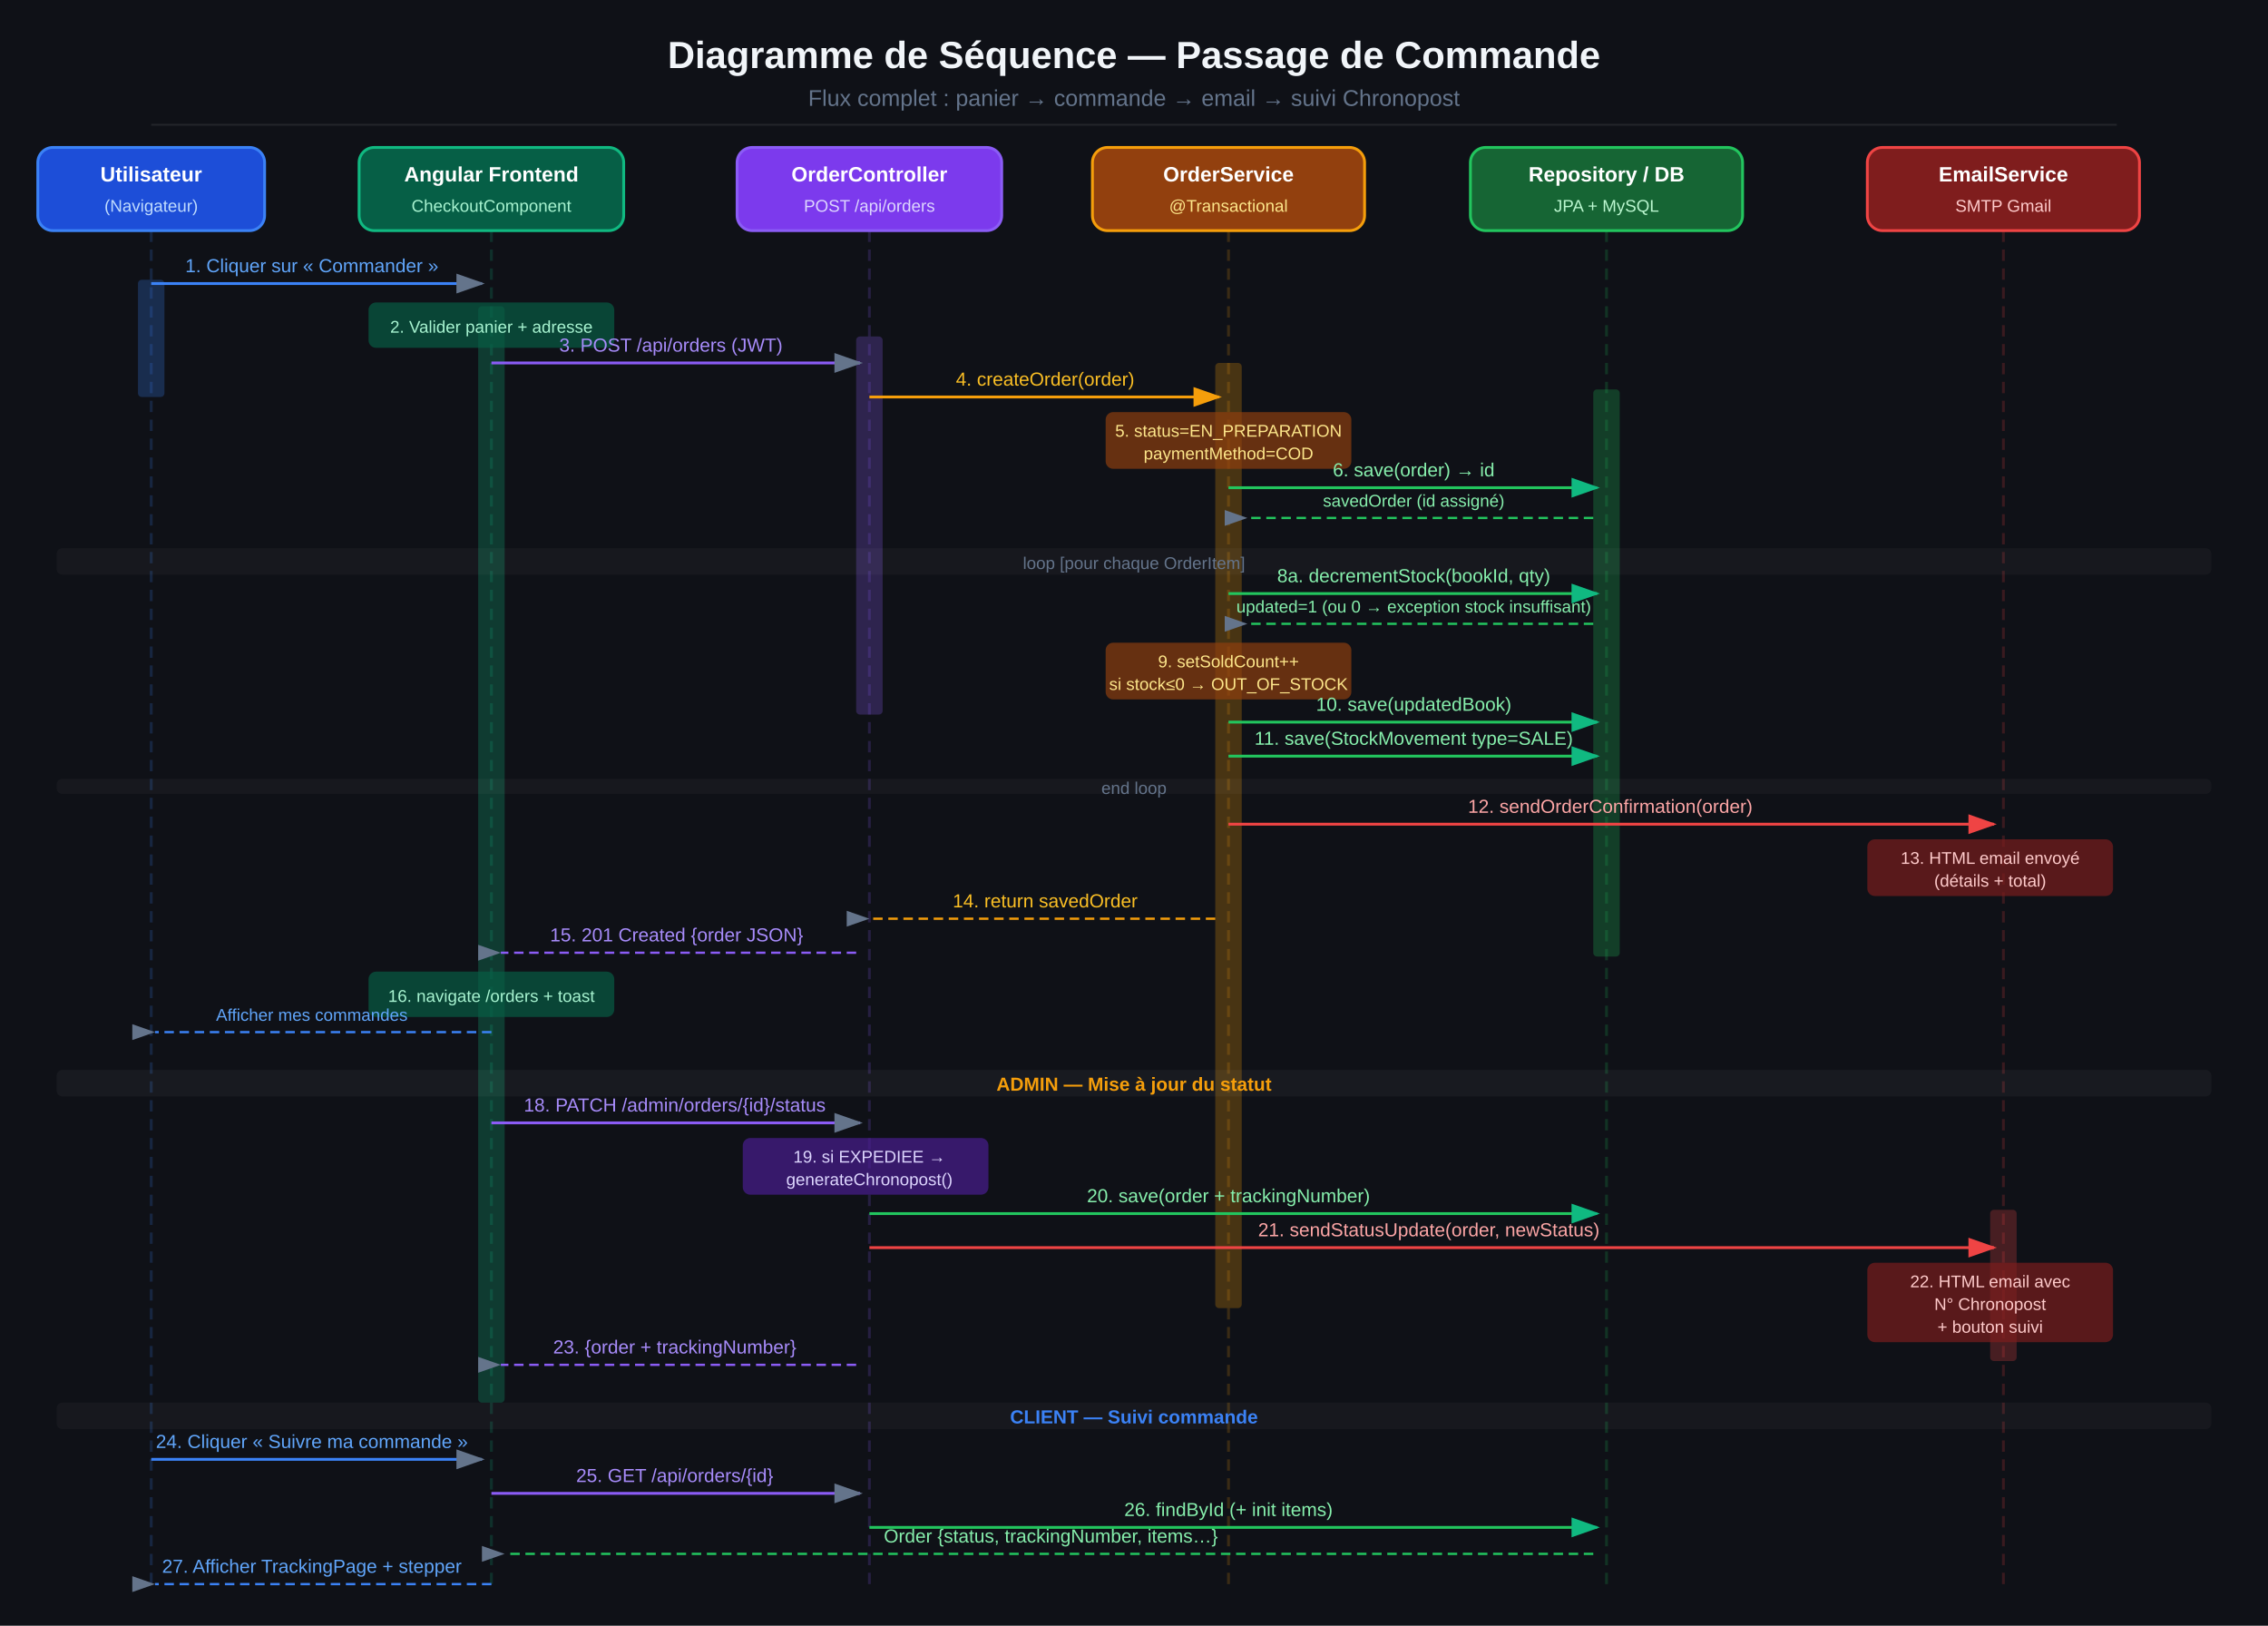
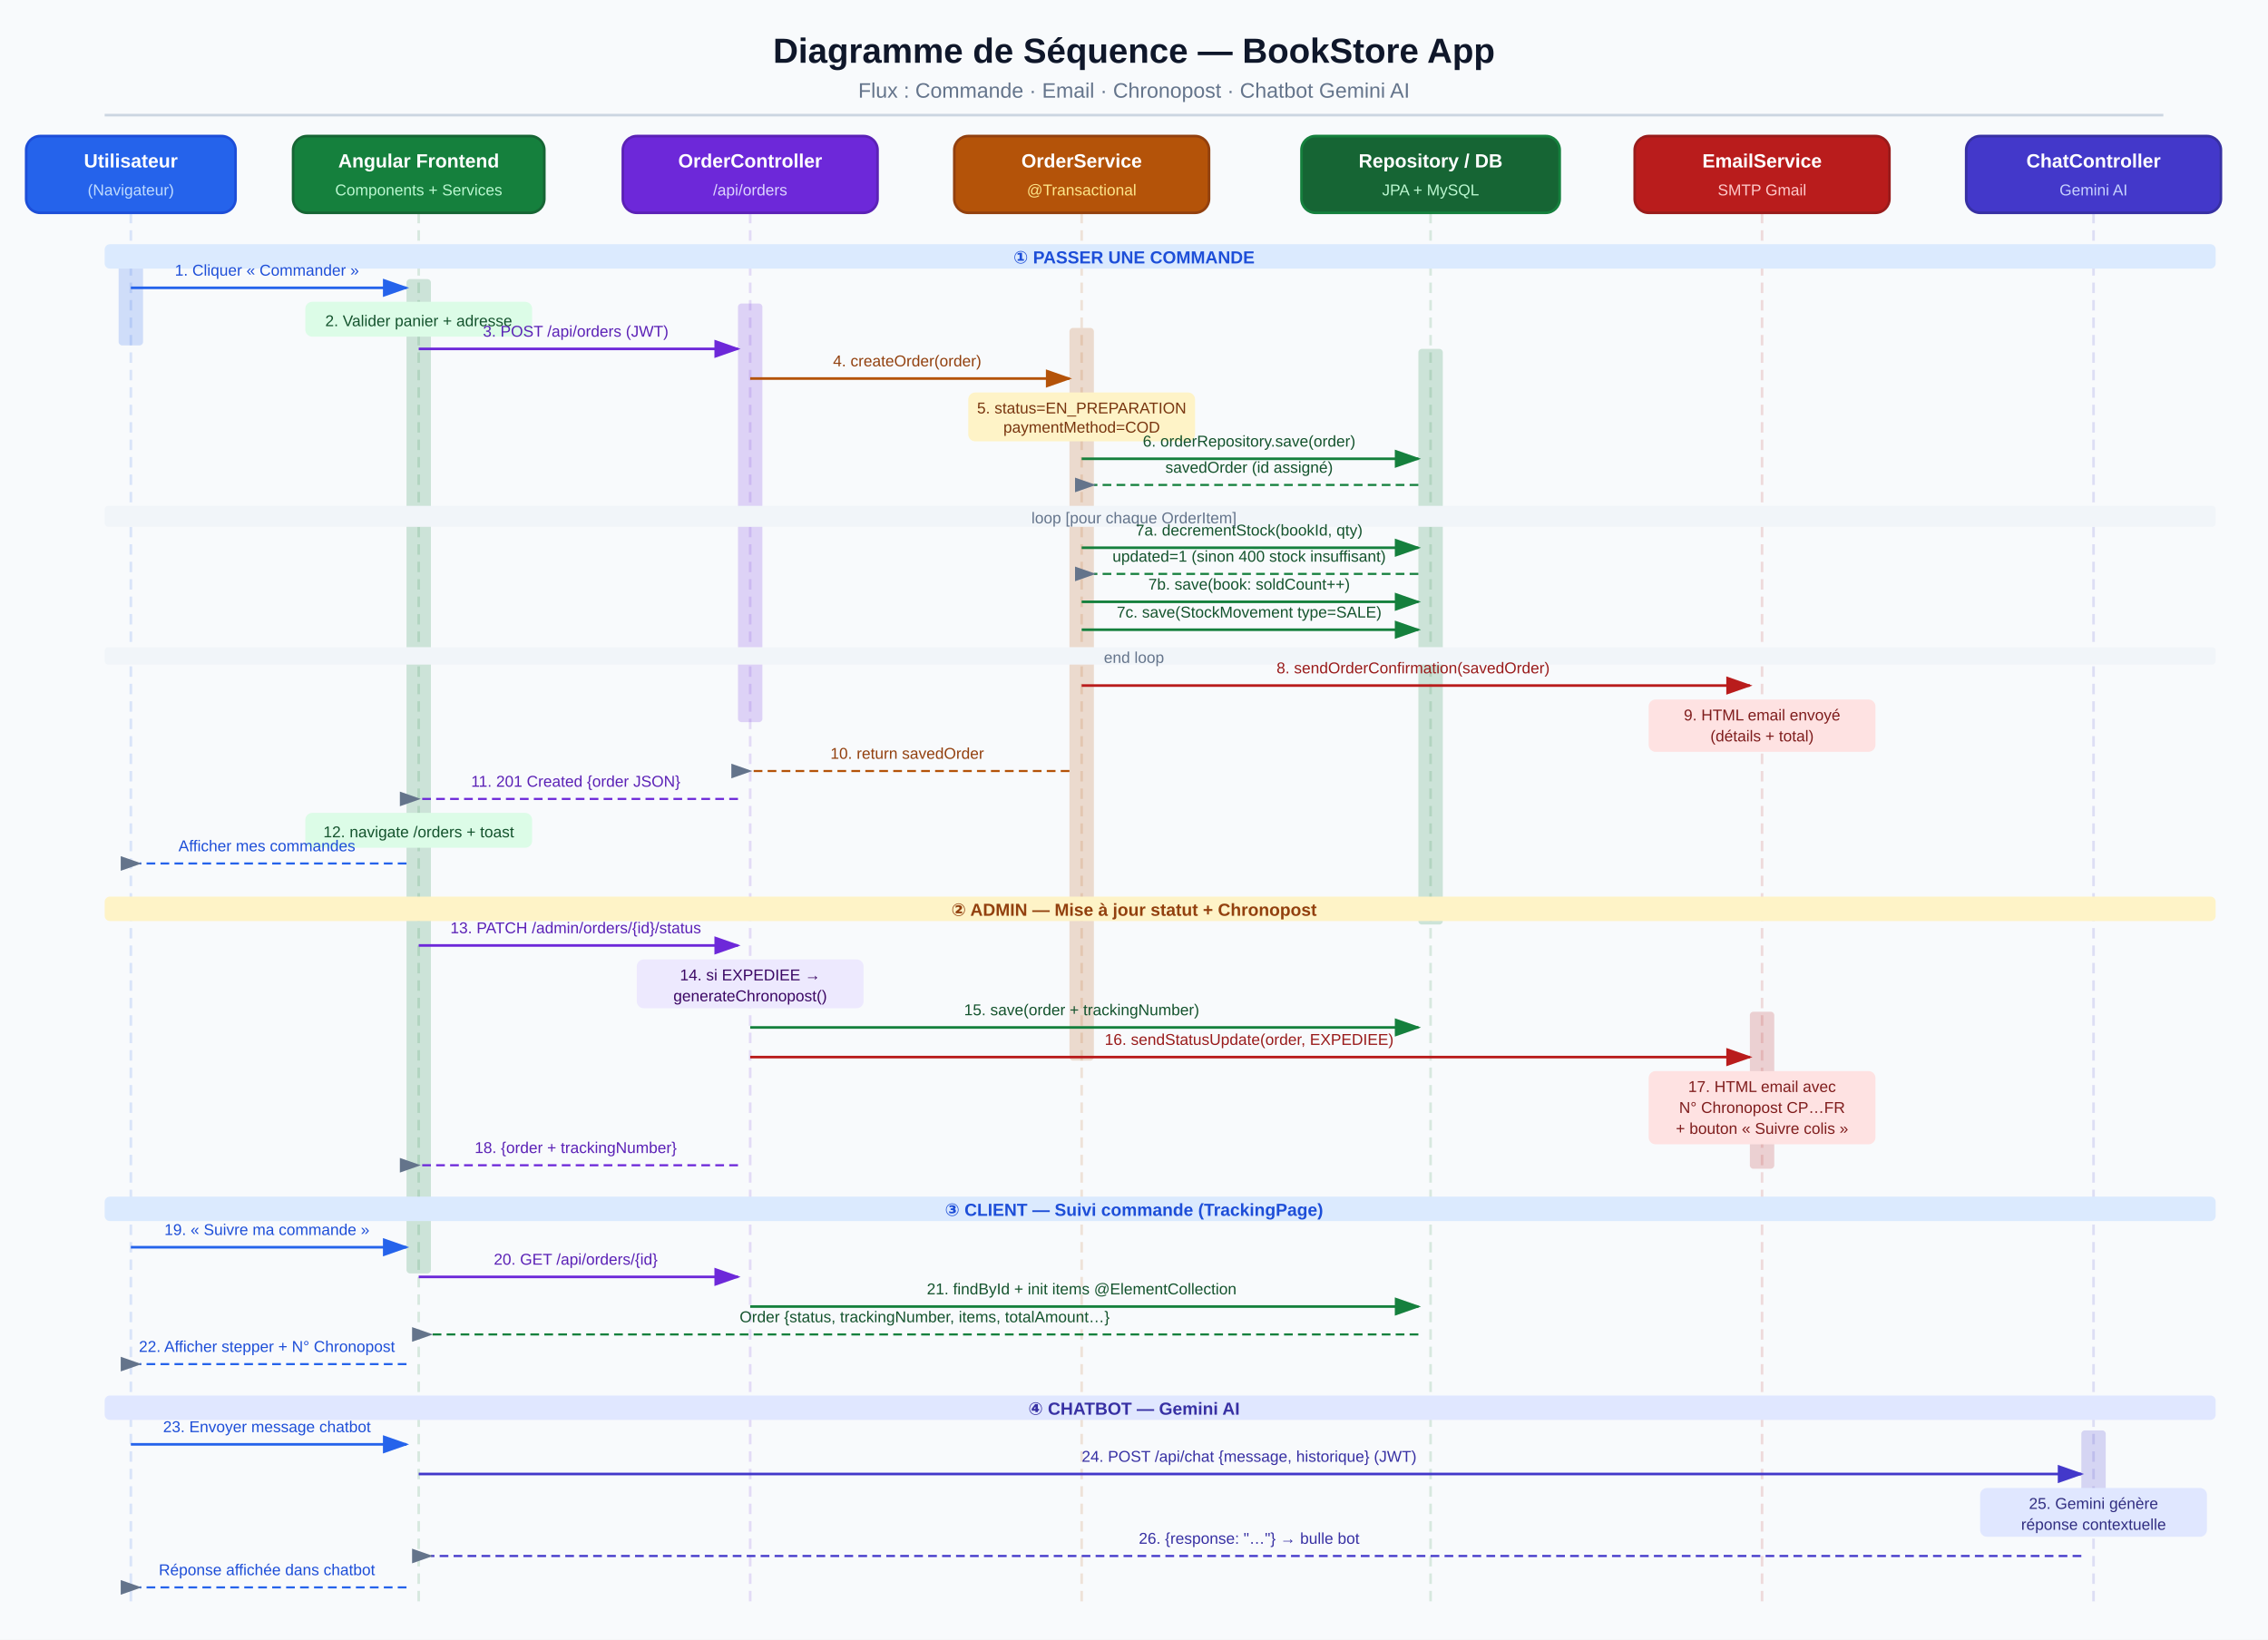
- <svg xmlns="http://www.w3.org/2000/svg" viewBox="0 0 1200 860" font-family="Segoe UI, Arial, sans-serif">
+ <svg xmlns="http://www.w3.org/2000/svg" viewBox="0 0 1300 940" font-family="Segoe UI, Arial, sans-serif">
  <defs>
    <marker id="arr" markerWidth="10" markerHeight="7" refX="9" refY="3.5" orient="auto">
      <polygon points="0 0,10 3.5,0 7" fill="#64748b" />
    </marker>
-     <marker id="arr-ret" markerWidth="10" markerHeight="7" refX="0" refY="3.5" orient="auto">
+     <marker id="arr-ret" markerWidth="10" markerHeight="7" refX="1" refY="3.5" orient="auto">
      <polygon points="10 0,0 3.5,10 7" fill="#64748b" />
    </marker>
-     <marker id="arr-grn" markerWidth="10" markerHeight="7" refX="9" refY="3.5" orient="auto">
-       <polygon points="0 0,10 3.5,0 7" fill="#10b981" />
+     <marker id="arr-b" markerWidth="10" markerHeight="7" refX="9" refY="3.5" orient="auto">
+       <polygon points="0 0,10 3.5,0 7" fill="#2563eb" />
    </marker>
-     <marker id="arr-amb" markerWidth="10" markerHeight="7" refX="9" refY="3.5" orient="auto">
-       <polygon points="0 0,10 3.5,0 7" fill="#f59e0b" />
+     <marker id="arr-g" markerWidth="10" markerHeight="7" refX="9" refY="3.5" orient="auto">
+       <polygon points="0 0,10 3.5,0 7" fill="#15803d" />
    </marker>
-     <marker id="arr-red" markerWidth="10" markerHeight="7" refX="9" refY="3.5" orient="auto">
-       <polygon points="0 0,10 3.5,0 7" fill="#ef4444" />
+     <marker id="arr-a" markerWidth="10" markerHeight="7" refX="9" refY="3.5" orient="auto">
+       <polygon points="0 0,10 3.5,0 7" fill="#b45309" />
+     </marker>
+     <marker id="arr-r" markerWidth="10" markerHeight="7" refX="9" refY="3.5" orient="auto">
+       <polygon points="0 0,10 3.5,0 7" fill="#b91c1c" />
+     </marker>
+     <marker id="arr-p" markerWidth="10" markerHeight="7" refX="9" refY="3.5" orient="auto">
+       <polygon points="0 0,10 3.5,0 7" fill="#6d28d9" />
+     </marker>
+     <marker id="arr-i" markerWidth="10" markerHeight="7" refX="9" refY="3.5" orient="auto">
+       <polygon points="0 0,10 3.5,0 7" fill="#4338ca" />
    </marker>
  </defs>
-   <rect width="1200" height="860" fill="#0f1117" />
-   <text x="600" y="36" text-anchor="middle" font-size="20" font-weight="bold" fill="#f1f5f9">Diagramme de Séquence — Passage de Commande</text>
-   <text x="600" y="56" text-anchor="middle" font-size="12" fill="#64748b">Flux complet : panier → commande → email → suivi Chronopost</text>
-   <line x1="80" y1="66" x2="1120" y2="66" stroke="#ffffff15" stroke-width="1" />
-   <rect x="20" y="78" width="120" height="44" rx="8" fill="#1d4ed8" stroke="#3b82f6" stroke-width="1.5" />
-   <text x="80" y="96" text-anchor="middle" font-size="11" font-weight="bold" fill="#fff">Utilisateur</text>
-   <text x="80" y="112" text-anchor="middle" font-size="9" fill="#bfdbfe">(Navigateur)</text>
-   <rect x="190" y="78" width="140" height="44" rx="8" fill="#065f46" stroke="#10b981" stroke-width="1.5" />
-   <text x="260" y="96" text-anchor="middle" font-size="11" font-weight="bold" fill="#fff">Angular Frontend</text>
-   <text x="260" y="112" text-anchor="middle" font-size="9" fill="#a7f3d0">CheckoutComponent</text>
-   <rect x="390" y="78" width="140" height="44" rx="8" fill="#7c3aed" stroke="#8b5cf6" stroke-width="1.5" />
-   <text x="460" y="96" text-anchor="middle" font-size="11" font-weight="bold" fill="#fff">OrderController</text>
-   <text x="460" y="112" text-anchor="middle" font-size="9" fill="#ddd6fe">POST /api/orders</text>
-   <rect x="578" y="78" width="144" height="44" rx="8" fill="#92400e" stroke="#f59e0b" stroke-width="1.5" />
-   <text x="650" y="96" text-anchor="middle" font-size="11" font-weight="bold" fill="#fff">OrderService</text>
-   <text x="650" y="112" text-anchor="middle" font-size="9" fill="#fde68a">@Transactional</text>
-   <rect x="778" y="78" width="144" height="44" rx="8" fill="#166534" stroke="#22c55e" stroke-width="1.5" />
-   <text x="850" y="96" text-anchor="middle" font-size="11" font-weight="bold" fill="#fff">Repository / DB</text>
-   <text x="850" y="112" text-anchor="middle" font-size="9" fill="#bbf7d0">JPA + MySQL</text>
-   <rect x="988" y="78" width="144" height="44" rx="8" fill="#7f1d1d" stroke="#ef4444" stroke-width="1.5" />
-   <text x="1060" y="96" text-anchor="middle" font-size="11" font-weight="bold" fill="#fff">EmailService</text>
-   <text x="1060" y="112" text-anchor="middle" font-size="9" fill="#fecaca">SMTP Gmail</text>
-   <line x1="80" y1="122" x2="80" y2="840" stroke="#3b82f630" stroke-width="1.5" stroke-dasharray="6,4" />
-   <line x1="260" y1="122" x2="260" y2="840" stroke="#10b98130" stroke-width="1.5" stroke-dasharray="6,4" />
-   <line x1="460" y1="122" x2="460" y2="840" stroke="#8b5cf630" stroke-width="1.5" stroke-dasharray="6,4" />
-   <line x1="650" y1="122" x2="650" y2="840" stroke="#f59e0b30" stroke-width="1.5" stroke-dasharray="6,4" />
-   <line x1="850" y1="122" x2="850" y2="840" stroke="#22c55e30" stroke-width="1.5" stroke-dasharray="6,4" />
-   <line x1="1060" y1="122" x2="1060" y2="840" stroke="#ef444430" stroke-width="1.5" stroke-dasharray="6,4" />
-   <rect x="73" y="148" width="14" height="62" rx="2" fill="#3b82f640" />
-   <rect x="253" y="162" width="14" height="580" rx="2" fill="#10b98140" />
-   <rect x="453" y="178" width="14" height="200" rx="2" fill="#8b5cf640" />
-   <rect x="643" y="192" width="14" height="500" rx="2" fill="#f59e0b40" />
-   <rect x="843" y="206" width="14" height="300" rx="2" fill="#22c55e40" />
-   <rect x="1053" y="640" width="14" height="80" rx="2" fill="#ef444440" />
-   <line x1="80" y1="150" x2="255" y2="150" stroke="#3b82f6" stroke-width="1.5" marker-end="url(#arr)" />
-   <text x="165" y="144" text-anchor="middle" font-size="10" fill="#60a5fa">1. Cliquer sur « Commander »</text>
-   <rect x="195" y="160" width="130" height="24" rx="4" fill="#065f46aa" />
-   <text x="260" y="176" text-anchor="middle" font-size="9" fill="#a7f3d0">2. Valider panier + adresse</text>
-   <line x1="260" y1="192" x2="455" y2="192" stroke="#8b5cf6" stroke-width="1.5" marker-end="url(#arr)" />
-   <text x="355" y="186" text-anchor="middle" font-size="10" fill="#a78bfa">3. POST /api/orders (JWT)</text>
-   <line x1="460" y1="210" x2="645" y2="210" stroke="#f59e0b" stroke-width="1.5" marker-end="url(#arr-amb)" />
-   <text x="553" y="204" text-anchor="middle" font-size="10" fill="#fbbf24">4. createOrder(order)</text>
-   <rect x="585" y="218" width="130" height="30" rx="4" fill="#92400eaa" />
-   <text x="650" y="231" text-anchor="middle" font-size="9" fill="#fde68a">5. status=EN_PREPARATION</text>
-   <text x="650" y="243" text-anchor="middle" font-size="9" fill="#fde68a">   paymentMethod=COD</text>
-   <line x1="650" y1="258" x2="845" y2="258" stroke="#22c55e" stroke-width="1.5" marker-end="url(#arr-grn)" />
-   <text x="748" y="252" text-anchor="middle" font-size="10" fill="#86efac">6. save(order) → id</text>
-   <line x1="843" y1="274" x2="660" y2="274" stroke="#22c55e" stroke-width="1.2" stroke-dasharray="5,3" marker-end="url(#arr-ret)" />
-   <text x="748" y="268" text-anchor="middle" font-size="9" fill="#86efac">savedOrder (id assigné)</text>
-   <rect x="30" y="290" width="1140" height="14" rx="3" fill="#ffffff08" />
-   <text x="600" y="301" text-anchor="middle" font-size="9" fill="#64748b">loop  [pour chaque OrderItem]</text>
-   <line x1="650" y1="314" x2="845" y2="314" stroke="#22c55e" stroke-width="1.5" marker-end="url(#arr-grn)" />
-   <text x="748" y="308" text-anchor="middle" font-size="10" fill="#86efac">8a. decrementStock(bookId, qty)</text>
-   <line x1="843" y1="330" x2="660" y2="330" stroke="#22c55e" stroke-width="1.2" stroke-dasharray="5,3" marker-end="url(#arr-ret)" />
-   <text x="748" y="324" text-anchor="middle" font-size="9" fill="#86efac">updated=1 (ou 0 → exception stock insuffisant)</text>
-   <rect x="585" y="340" width="130" height="30" rx="4" fill="#92400eaa" />
-   <text x="650" y="353" text-anchor="middle" font-size="9" fill="#fde68a">9. setSoldCount++</text>
-   <text x="650" y="365" text-anchor="middle" font-size="9" fill="#fde68a">   si stock≤0 → OUT_OF_STOCK</text>
-   <line x1="650" y1="382" x2="845" y2="382" stroke="#22c55e" stroke-width="1.5" marker-end="url(#arr-grn)" />
-   <text x="748" y="376" text-anchor="middle" font-size="10" fill="#86efac">10. save(updatedBook)</text>
-   <line x1="650" y1="400" x2="845" y2="400" stroke="#22c55e" stroke-width="1.5" marker-end="url(#arr-grn)" />
-   <text x="748" y="394" text-anchor="middle" font-size="10" fill="#86efac">11. save(StockMovement  type=SALE)</text>
-   <rect x="30" y="412" width="1140" height="8" rx="3" fill="#ffffff08" />
-   <text x="600" y="420" text-anchor="middle" font-size="9" fill="#64748b">end loop</text>
-   <line x1="650" y1="436" x2="1055" y2="436" stroke="#ef4444" stroke-width="1.5" marker-end="url(#arr-red)" />
-   <text x="852" y="430" text-anchor="middle" font-size="10" fill="#fca5a5">12. sendOrderConfirmation(order)</text>
-   <rect x="988" y="444" width="130" height="30" rx="4" fill="#7f1d1daa" />
-   <text x="1053" y="457" text-anchor="middle" font-size="9" fill="#fecaca">13. HTML email envoyé</text>
-   <text x="1053" y="469" text-anchor="middle" font-size="9" fill="#fecaca">    (détails + total)</text>
-   <line x1="643" y1="486" x2="460" y2="486" stroke="#f59e0b" stroke-width="1.2" stroke-dasharray="5,3" marker-end="url(#arr-ret)" />
-   <text x="553" y="480" text-anchor="middle" font-size="10" fill="#fbbf24">14. return savedOrder</text>
-   <line x1="453" y1="504" x2="265" y2="504" stroke="#8b5cf6" stroke-width="1.2" stroke-dasharray="5,3" marker-end="url(#arr-ret)" />
-   <text x="358" y="498" text-anchor="middle" font-size="10" fill="#a78bfa">15. 201 Created {order JSON}</text>
-   <rect x="195" y="514" width="130" height="24" rx="4" fill="#065f46aa" />
-   <text x="260" y="530" text-anchor="middle" font-size="9" fill="#a7f3d0">16. navigate /orders + toast</text>
-   <line x1="260" y1="546" x2="82" y2="546" stroke="#3b82f6" stroke-width="1.2" stroke-dasharray="5,3" marker-end="url(#arr-ret)" />
-   <text x="165" y="540" text-anchor="middle" font-size="9" fill="#60a5fa">Afficher mes commandes</text>
-   <rect x="30" y="566" width="1140" height="14" rx="3" fill="#ffffff0a" />
-   <text x="600" y="577" text-anchor="middle" font-size="10" font-weight="bold" fill="#f59e0b">ADMIN — Mise à jour du statut</text>
-   <line x1="260" y1="594" x2="455" y2="594" stroke="#8b5cf6" stroke-width="1.5" marker-end="url(#arr)" />
-   <text x="357" y="588" text-anchor="middle" font-size="10" fill="#a78bfa">18. PATCH /admin/orders/{id}/status</text>
-   <rect x="393" y="602" width="130" height="30" rx="4" fill="#4c1d95aa" />
-   <text x="460" y="615" text-anchor="middle" font-size="9" fill="#ddd6fe">19. si EXPEDIEE →</text>
-   <text x="460" y="627" text-anchor="middle" font-size="9" fill="#ddd6fe">    generateChronopost()</text>
-   <line x1="460" y1="642" x2="845" y2="642" stroke="#22c55e" stroke-width="1.5" marker-end="url(#arr-grn)" />
-   <text x="650" y="636" text-anchor="middle" font-size="10" fill="#86efac">20. save(order + trackingNumber)</text>
-   <line x1="460" y1="660" x2="1055" y2="660" stroke="#ef4444" stroke-width="1.5" marker-end="url(#arr-red)" />
-   <text x="756" y="654" text-anchor="middle" font-size="10" fill="#fca5a5">21. sendStatusUpdate(order, newStatus)</text>
-   <rect x="988" y="668" width="130" height="42" rx="4" fill="#7f1d1daa" />
-   <text x="1053" y="681" text-anchor="middle" font-size="9" fill="#fecaca">22. HTML email avec</text>
-   <text x="1053" y="693" text-anchor="middle" font-size="9" fill="#fecaca">    N° Chronopost</text>
-   <text x="1053" y="705" text-anchor="middle" font-size="9" fill="#fecaca">    + bouton suivi</text>
-   <line x1="453" y1="722" x2="265" y2="722" stroke="#8b5cf6" stroke-width="1.2" stroke-dasharray="5,3" marker-end="url(#arr-ret)" />
-   <text x="357" y="716" text-anchor="middle" font-size="10" fill="#a78bfa">23. {order + trackingNumber}</text>
-   <rect x="30" y="742" width="1140" height="14" rx="3" fill="#ffffff08" />
-   <text x="600" y="753" text-anchor="middle" font-size="10" font-weight="bold" fill="#3b82f6">CLIENT — Suivi commande</text>
-   <line x1="80" y1="772" x2="255" y2="772" stroke="#3b82f6" stroke-width="1.5" marker-end="url(#arr)" />
-   <text x="165" y="766" text-anchor="middle" font-size="10" fill="#60a5fa">24. Cliquer « Suivre ma commande »</text>
-   <line x1="260" y1="790" x2="455" y2="790" stroke="#8b5cf6" stroke-width="1.5" marker-end="url(#arr)" />
-   <text x="357" y="784" text-anchor="middle" font-size="10" fill="#a78bfa">25. GET /api/orders/{id}</text>
-   <line x1="460" y1="808" x2="845" y2="808" stroke="#22c55e" stroke-width="1.5" marker-end="url(#arr-grn)" />
-   <text x="650" y="802" text-anchor="middle" font-size="10" fill="#86efac">26. findById (+ init items)</text>
-   <line x1="843" y1="822" x2="267" y2="822" stroke="#22c55e" stroke-width="1.2" stroke-dasharray="5,3" marker-end="url(#arr-ret)" />
-   <text x="556" y="816" text-anchor="middle" font-size="10" fill="#86efac">Order {status, trackingNumber, items…}</text>
-   <line x1="260" y1="838" x2="82" y2="838" stroke="#3b82f6" stroke-width="1.2" stroke-dasharray="5,3" marker-end="url(#arr-ret)" />
-   <text x="165" y="832" text-anchor="middle" font-size="10" fill="#60a5fa">27. Afficher TrackingPage + stepper</text>
+   <rect width="1300" height="940" fill="#f8fafc" />
+   <text x="650" y="36" text-anchor="middle" font-size="20" font-weight="bold" fill="#0f172a">Diagramme de Séquence — BookStore App</text>
+   <text x="650" y="56" text-anchor="middle" font-size="12" fill="#64748b">Flux : Commande · Email · Chronopost · Chatbot Gemini AI</text>
+   <line x1="60" y1="66" x2="1240" y2="66" stroke="#cbd5e1" stroke-width="1.5" />
+   <rect x="15" y="78" width="120" height="44" rx="8" fill="#2563eb" stroke="#1d4ed8" stroke-width="1.5" />
+   <text x="75" y="96" text-anchor="middle" font-size="11" font-weight="bold" fill="#fff">Utilisateur</text>
+   <text x="75" y="112" text-anchor="middle" font-size="9" fill="#bfdbfe">(Navigateur)</text>
+   <rect x="168" y="78" width="144" height="44" rx="8" fill="#15803d" stroke="#166534" stroke-width="1.5" />
+   <text x="240" y="96" text-anchor="middle" font-size="11" font-weight="bold" fill="#fff">Angular Frontend</text>
+   <text x="240" y="112" text-anchor="middle" font-size="9" fill="#bbf7d0">Components + Services</text>
+   <rect x="357" y="78" width="146" height="44" rx="8" fill="#6d28d9" stroke="#5b21b6" stroke-width="1.5" />
+   <text x="430" y="96" text-anchor="middle" font-size="11" font-weight="bold" fill="#fff">OrderController</text>
+   <text x="430" y="112" text-anchor="middle" font-size="9" fill="#ddd6fe">/api/orders</text>
+   <rect x="547" y="78" width="146" height="44" rx="8" fill="#b45309" stroke="#92400e" stroke-width="1.5" />
+   <text x="620" y="96" text-anchor="middle" font-size="11" font-weight="bold" fill="#fff">OrderService</text>
+   <text x="620" y="112" text-anchor="middle" font-size="9" fill="#fde68a">@Transactional</text>
+   <rect x="746" y="78" width="148" height="44" rx="8" fill="#166534" stroke="#15803d" stroke-width="1.5" />
+   <text x="820" y="96" text-anchor="middle" font-size="11" font-weight="bold" fill="#fff">Repository / DB</text>
+   <text x="820" y="112" text-anchor="middle" font-size="9" fill="#bbf7d0">JPA + MySQL</text>
+   <rect x="937" y="78" width="146" height="44" rx="8" fill="#b91c1c" stroke="#991b1b" stroke-width="1.5" />
+   <text x="1010" y="96" text-anchor="middle" font-size="11" font-weight="bold" fill="#fff">EmailService</text>
+   <text x="1010" y="112" text-anchor="middle" font-size="9" fill="#fecaca">SMTP Gmail</text>
+   <rect x="1127" y="78" width="146" height="44" rx="8" fill="#4338ca" stroke="#3730a3" stroke-width="1.5" />
+   <text x="1200" y="96" text-anchor="middle" font-size="11" font-weight="bold" fill="#fff">ChatController</text>
+   <text x="1200" y="112" text-anchor="middle" font-size="9" fill="#c7d2fe">Gemini AI</text>
+   <line x1="75" y1="122" x2="75" y2="920" stroke="#2563eb25" stroke-width="1.5" stroke-dasharray="6,4" />
+   <line x1="240" y1="122" x2="240" y2="920" stroke="#15803d25" stroke-width="1.5" stroke-dasharray="6,4" />
+   <line x1="430" y1="122" x2="430" y2="920" stroke="#6d28d925" stroke-width="1.5" stroke-dasharray="6,4" />
+   <line x1="620" y1="122" x2="620" y2="920" stroke="#b4530925" stroke-width="1.5" stroke-dasharray="6,4" />
+   <line x1="820" y1="122" x2="820" y2="920" stroke="#15803d25" stroke-width="1.5" stroke-dasharray="6,4" />
+   <line x1="1010" y1="122" x2="1010" y2="920" stroke="#b91c1c25" stroke-width="1.5" stroke-dasharray="6,4" />
+   <line x1="1200" y1="122" x2="1200" y2="920" stroke="#4338ca25" stroke-width="1.5" stroke-dasharray="6,4" />
+   <rect x="68" y="148" width="14" height="50" rx="2" fill="#2563eb30" />
+   <rect x="233" y="160" width="14" height="570" rx="2" fill="#15803d30" />
+   <rect x="423" y="174" width="14" height="240" rx="2" fill="#6d28d930" />
+   <rect x="613" y="188" width="14" height="420" rx="2" fill="#b4530930" />
+   <rect x="813" y="200" width="14" height="330" rx="2" fill="#15803d30" />
+   <rect x="1003" y="580" width="14" height="90" rx="2" fill="#b91c1c30" />
+   <rect x="1193" y="820" width="14" height="60" rx="2" fill="#4338ca30" />
+   <rect x="60" y="140" width="1210" height="14" rx="3" fill="#dbeafe" />
+   <text x="650" y="151" text-anchor="middle" font-size="10" font-weight="bold" fill="#1d4ed8">① PASSER UNE COMMANDE</text>
+   <line x1="75" y1="165" x2="233" y2="165" stroke="#2563eb" stroke-width="1.5" marker-end="url(#arr-b)" />
+   <text x="153" y="158" text-anchor="middle" font-size="9" fill="#1d4ed8">1. Cliquer « Commander »</text>
+   <rect x="175" y="173" width="130" height="20" rx="4" fill="#dcfce7" />
+   <text x="240" y="187" text-anchor="middle" font-size="9" fill="#14532d">2. Valider panier + adresse</text>
+   <line x1="240" y1="200" x2="423" y2="200" stroke="#6d28d9" stroke-width="1.5" marker-end="url(#arr-p)" />
+   <text x="330" y="193" text-anchor="middle" font-size="9" fill="#5b21b6">3. POST /api/orders (JWT)</text>
+   <line x1="430" y1="217" x2="613" y2="217" stroke="#b45309" stroke-width="1.5" marker-end="url(#arr-a)" />
+   <text x="520" y="210" text-anchor="middle" font-size="9" fill="#92400e">4. createOrder(order)</text>
+   <rect x="555" y="225" width="130" height="28" rx="4" fill="#fef3c7" />
+   <text x="620" y="237" text-anchor="middle" font-size="9" fill="#78350f">5. status=EN_PREPARATION</text>
+   <text x="620" y="248" text-anchor="middle" font-size="9" fill="#78350f">   paymentMethod=COD</text>
+   <line x1="620" y1="263" x2="813" y2="263" stroke="#15803d" stroke-width="1.5" marker-end="url(#arr-g)" />
+   <text x="716" y="256" text-anchor="middle" font-size="9" fill="#14532d">6. orderRepository.save(order)</text>
+   <line x1="813" y1="278" x2="627" y2="278" stroke="#15803d" stroke-width="1.2" stroke-dasharray="5,3" marker-end="url(#arr-ret)" />
+   <text x="716" y="271" text-anchor="middle" font-size="9" fill="#14532d">savedOrder (id assigné)</text>
+   <rect x="60" y="290" width="1210" height="12" rx="2" fill="#f1f5f9" />
+   <text x="650" y="300" text-anchor="middle" font-size="9" fill="#64748b">loop [pour chaque OrderItem]</text>
+   <line x1="620" y1="314" x2="813" y2="314" stroke="#15803d" stroke-width="1.5" marker-end="url(#arr-g)" />
+   <text x="716" y="307" text-anchor="middle" font-size="9" fill="#14532d">7a. decrementStock(bookId, qty)</text>
+   <line x1="813" y1="329" x2="627" y2="329" stroke="#15803d" stroke-width="1.2" stroke-dasharray="5,3" marker-end="url(#arr-ret)" />
+   <text x="716" y="322" text-anchor="middle" font-size="9" fill="#14532d">updated=1 (sinon 400 stock insuffisant)</text>
+   <line x1="620" y1="345" x2="813" y2="345" stroke="#15803d" stroke-width="1.5" marker-end="url(#arr-g)" />
+   <text x="716" y="338" text-anchor="middle" font-size="9" fill="#14532d">7b. save(book: soldCount++)</text>
+   <line x1="620" y1="361" x2="813" y2="361" stroke="#15803d" stroke-width="1.5" marker-end="url(#arr-g)" />
+   <text x="716" y="354" text-anchor="middle" font-size="9" fill="#14532d">7c. save(StockMovement type=SALE)</text>
+   <rect x="60" y="371" width="1210" height="10" rx="2" fill="#f1f5f9" />
+   <text x="650" y="380" text-anchor="middle" font-size="9" fill="#64748b">end loop</text>
+   <line x1="620" y1="393" x2="1003" y2="393" stroke="#b91c1c" stroke-width="1.5" marker-end="url(#arr-r)" />
+   <text x="810" y="386" text-anchor="middle" font-size="9" fill="#991b1b">8. sendOrderConfirmation(savedOrder)</text>
+   <rect x="945" y="401" width="130" height="30" rx="4" fill="#fee2e2" />
+   <text x="1010" y="413" text-anchor="middle" font-size="9" fill="#7f1d1d">9. HTML email envoyé</text>
+   <text x="1010" y="425" text-anchor="middle" font-size="9" fill="#7f1d1d">   (détails + total)</text>
+   <line x1="613" y1="442" x2="430" y2="442" stroke="#b45309" stroke-width="1.2" stroke-dasharray="5,3" marker-end="url(#arr-ret)" />
+   <text x="520" y="435" text-anchor="middle" font-size="9" fill="#92400e">10. return savedOrder</text>
+   <line x1="423" y1="458" x2="240" y2="458" stroke="#6d28d9" stroke-width="1.2" stroke-dasharray="5,3" marker-end="url(#arr-ret)" />
+   <text x="330" y="451" text-anchor="middle" font-size="9" fill="#5b21b6">11. 201 Created {order JSON}</text>
+   <rect x="175" y="466" width="130" height="20" rx="4" fill="#dcfce7" />
+   <text x="240" y="480" text-anchor="middle" font-size="9" fill="#14532d">12. navigate /orders + toast</text>
+   <line x1="233" y1="495" x2="80" y2="495" stroke="#2563eb" stroke-width="1.2" stroke-dasharray="5,3" marker-end="url(#arr-ret)" />
+   <text x="153" y="488" text-anchor="middle" font-size="9" fill="#1d4ed8">Afficher mes commandes</text>
+   <rect x="60" y="514" width="1210" height="14" rx="3" fill="#fef3c7" />
+   <text x="650" y="525" text-anchor="middle" font-size="10" font-weight="bold" fill="#92400e">② ADMIN — Mise à jour statut + Chronopost</text>
+   <line x1="240" y1="542" x2="423" y2="542" stroke="#6d28d9" stroke-width="1.5" marker-end="url(#arr-p)" />
+   <text x="330" y="535" text-anchor="middle" font-size="9" fill="#5b21b6">13. PATCH /admin/orders/{id}/status</text>
+   <rect x="365" y="550" width="130" height="28" rx="4" fill="#ede9fe" />
+   <text x="430" y="562" text-anchor="middle" font-size="9" fill="#3b0764">14. si EXPEDIEE →</text>
+   <text x="430" y="574" text-anchor="middle" font-size="9" fill="#3b0764">    generateChronopost()</text>
+   <line x1="430" y1="589" x2="813" y2="589" stroke="#15803d" stroke-width="1.5" marker-end="url(#arr-g)" />
+   <text x="620" y="582" text-anchor="middle" font-size="9" fill="#14532d">15. save(order + trackingNumber)</text>
+   <line x1="430" y1="606" x2="1003" y2="606" stroke="#b91c1c" stroke-width="1.5" marker-end="url(#arr-r)" />
+   <text x="716" y="599" text-anchor="middle" font-size="9" fill="#991b1b">16. sendStatusUpdate(order, EXPEDIEE)</text>
+   <rect x="945" y="614" width="130" height="42" rx="4" fill="#fee2e2" />
+   <text x="1010" y="626" text-anchor="middle" font-size="9" fill="#7f1d1d">17. HTML email avec</text>
+   <text x="1010" y="638" text-anchor="middle" font-size="9" fill="#7f1d1d">    N° Chronopost CP…FR</text>
+   <text x="1010" y="650" text-anchor="middle" font-size="9" fill="#7f1d1d">    + bouton « Suivre colis »</text>
+   <line x1="423" y1="668" x2="240" y2="668" stroke="#6d28d9" stroke-width="1.2" stroke-dasharray="5,3" marker-end="url(#arr-ret)" />
+   <text x="330" y="661" text-anchor="middle" font-size="9" fill="#5b21b6">18. {order + trackingNumber}</text>
+   <rect x="60" y="686" width="1210" height="14" rx="3" fill="#dbeafe" />
+   <text x="650" y="697" text-anchor="middle" font-size="10" font-weight="bold" fill="#1d4ed8">③ CLIENT — Suivi commande (TrackingPage)</text>
+   <line x1="75" y1="715" x2="233" y2="715" stroke="#2563eb" stroke-width="1.5" marker-end="url(#arr-b)" />
+   <text x="153" y="708" text-anchor="middle" font-size="9" fill="#1d4ed8">19. « Suivre ma commande »</text>
+   <line x1="240" y1="732" x2="423" y2="732" stroke="#6d28d9" stroke-width="1.5" marker-end="url(#arr-p)" />
+   <text x="330" y="725" text-anchor="middle" font-size="9" fill="#5b21b6">20. GET /api/orders/{id}</text>
+   <line x1="430" y1="749" x2="813" y2="749" stroke="#15803d" stroke-width="1.5" marker-end="url(#arr-g)" />
+   <text x="620" y="742" text-anchor="middle" font-size="9" fill="#14532d">21. findById + init items @ElementCollection</text>
+   <line x1="813" y1="765" x2="247" y2="765" stroke="#15803d" stroke-width="1.2" stroke-dasharray="5,3" marker-end="url(#arr-ret)" />
+   <text x="530" y="758" text-anchor="middle" font-size="9" fill="#14532d">Order {status, trackingNumber, items, totalAmount…}</text>
+   <line x1="233" y1="782" x2="80" y2="782" stroke="#2563eb" stroke-width="1.2" stroke-dasharray="5,3" marker-end="url(#arr-ret)" />
+   <text x="153" y="775" text-anchor="middle" font-size="9" fill="#1d4ed8">22. Afficher stepper + N° Chronopost</text>
+   <rect x="60" y="800" width="1210" height="14" rx="3" fill="#e0e7ff" />
+   <text x="650" y="811" text-anchor="middle" font-size="10" font-weight="bold" fill="#3730a3">④ CHATBOT — Gemini AI</text>
+   <line x1="75" y1="828" x2="233" y2="828" stroke="#2563eb" stroke-width="1.5" marker-end="url(#arr-b)" />
+   <text x="153" y="821" text-anchor="middle" font-size="9" fill="#1d4ed8">23. Envoyer message chatbot</text>
+   <line x1="240" y1="845" x2="1193" y2="845" stroke="#4338ca" stroke-width="1.5" marker-end="url(#arr-i)" />
+   <text x="716" y="838" text-anchor="middle" font-size="9" fill="#3730a3">24. POST /api/chat {message, historique} (JWT)</text>
+   <rect x="1135" y="853" width="130" height="28" rx="4" fill="#e0e7ff" />
+   <text x="1200" y="865" text-anchor="middle" font-size="9" fill="#312e81">25. Gemini génère</text>
+   <text x="1200" y="877" text-anchor="middle" font-size="9" fill="#312e81">    réponse contextuelle</text>
+   <line x1="1193" y1="892" x2="247" y2="892" stroke="#4338ca" stroke-width="1.2" stroke-dasharray="5,3" marker-end="url(#arr-ret)" />
+   <text x="716" y="885" text-anchor="middle" font-size="9" fill="#3730a3">26. {response: "…"} → bulle bot</text>
+   <line x1="233" y1="910" x2="80" y2="910" stroke="#2563eb" stroke-width="1.2" stroke-dasharray="5,3" marker-end="url(#arr-ret)" />
+   <text x="153" y="903" text-anchor="middle" font-size="9" fill="#1d4ed8">Réponse affichée dans chatbot</text>
</svg>
